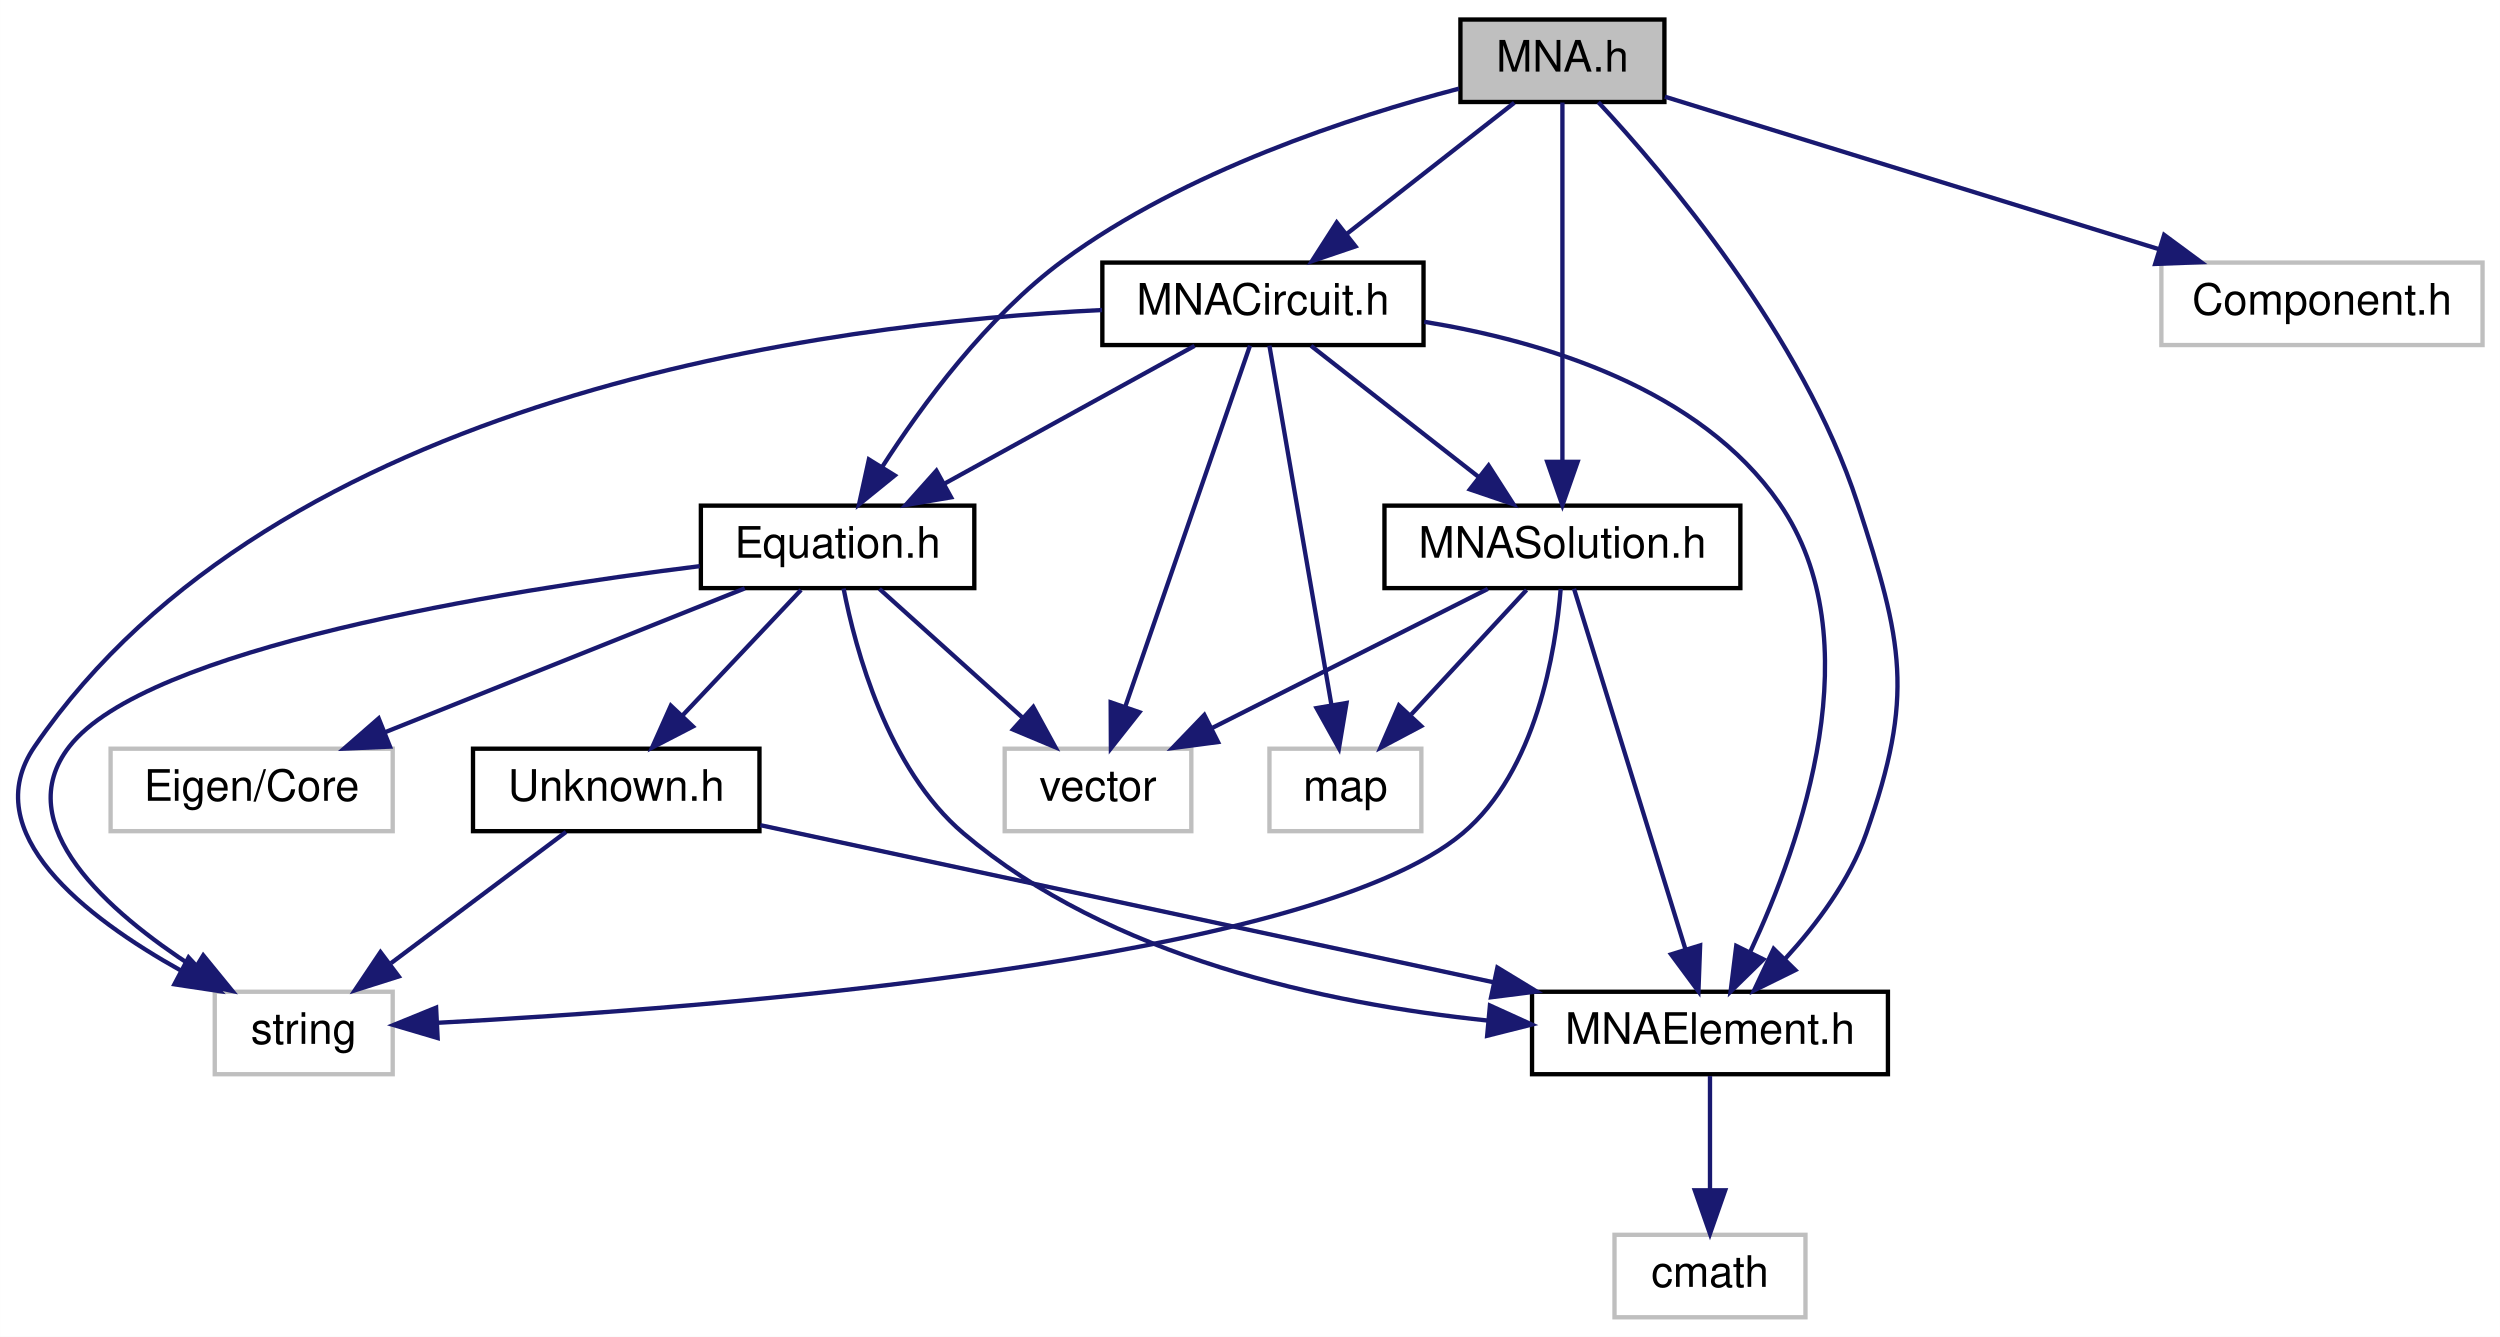
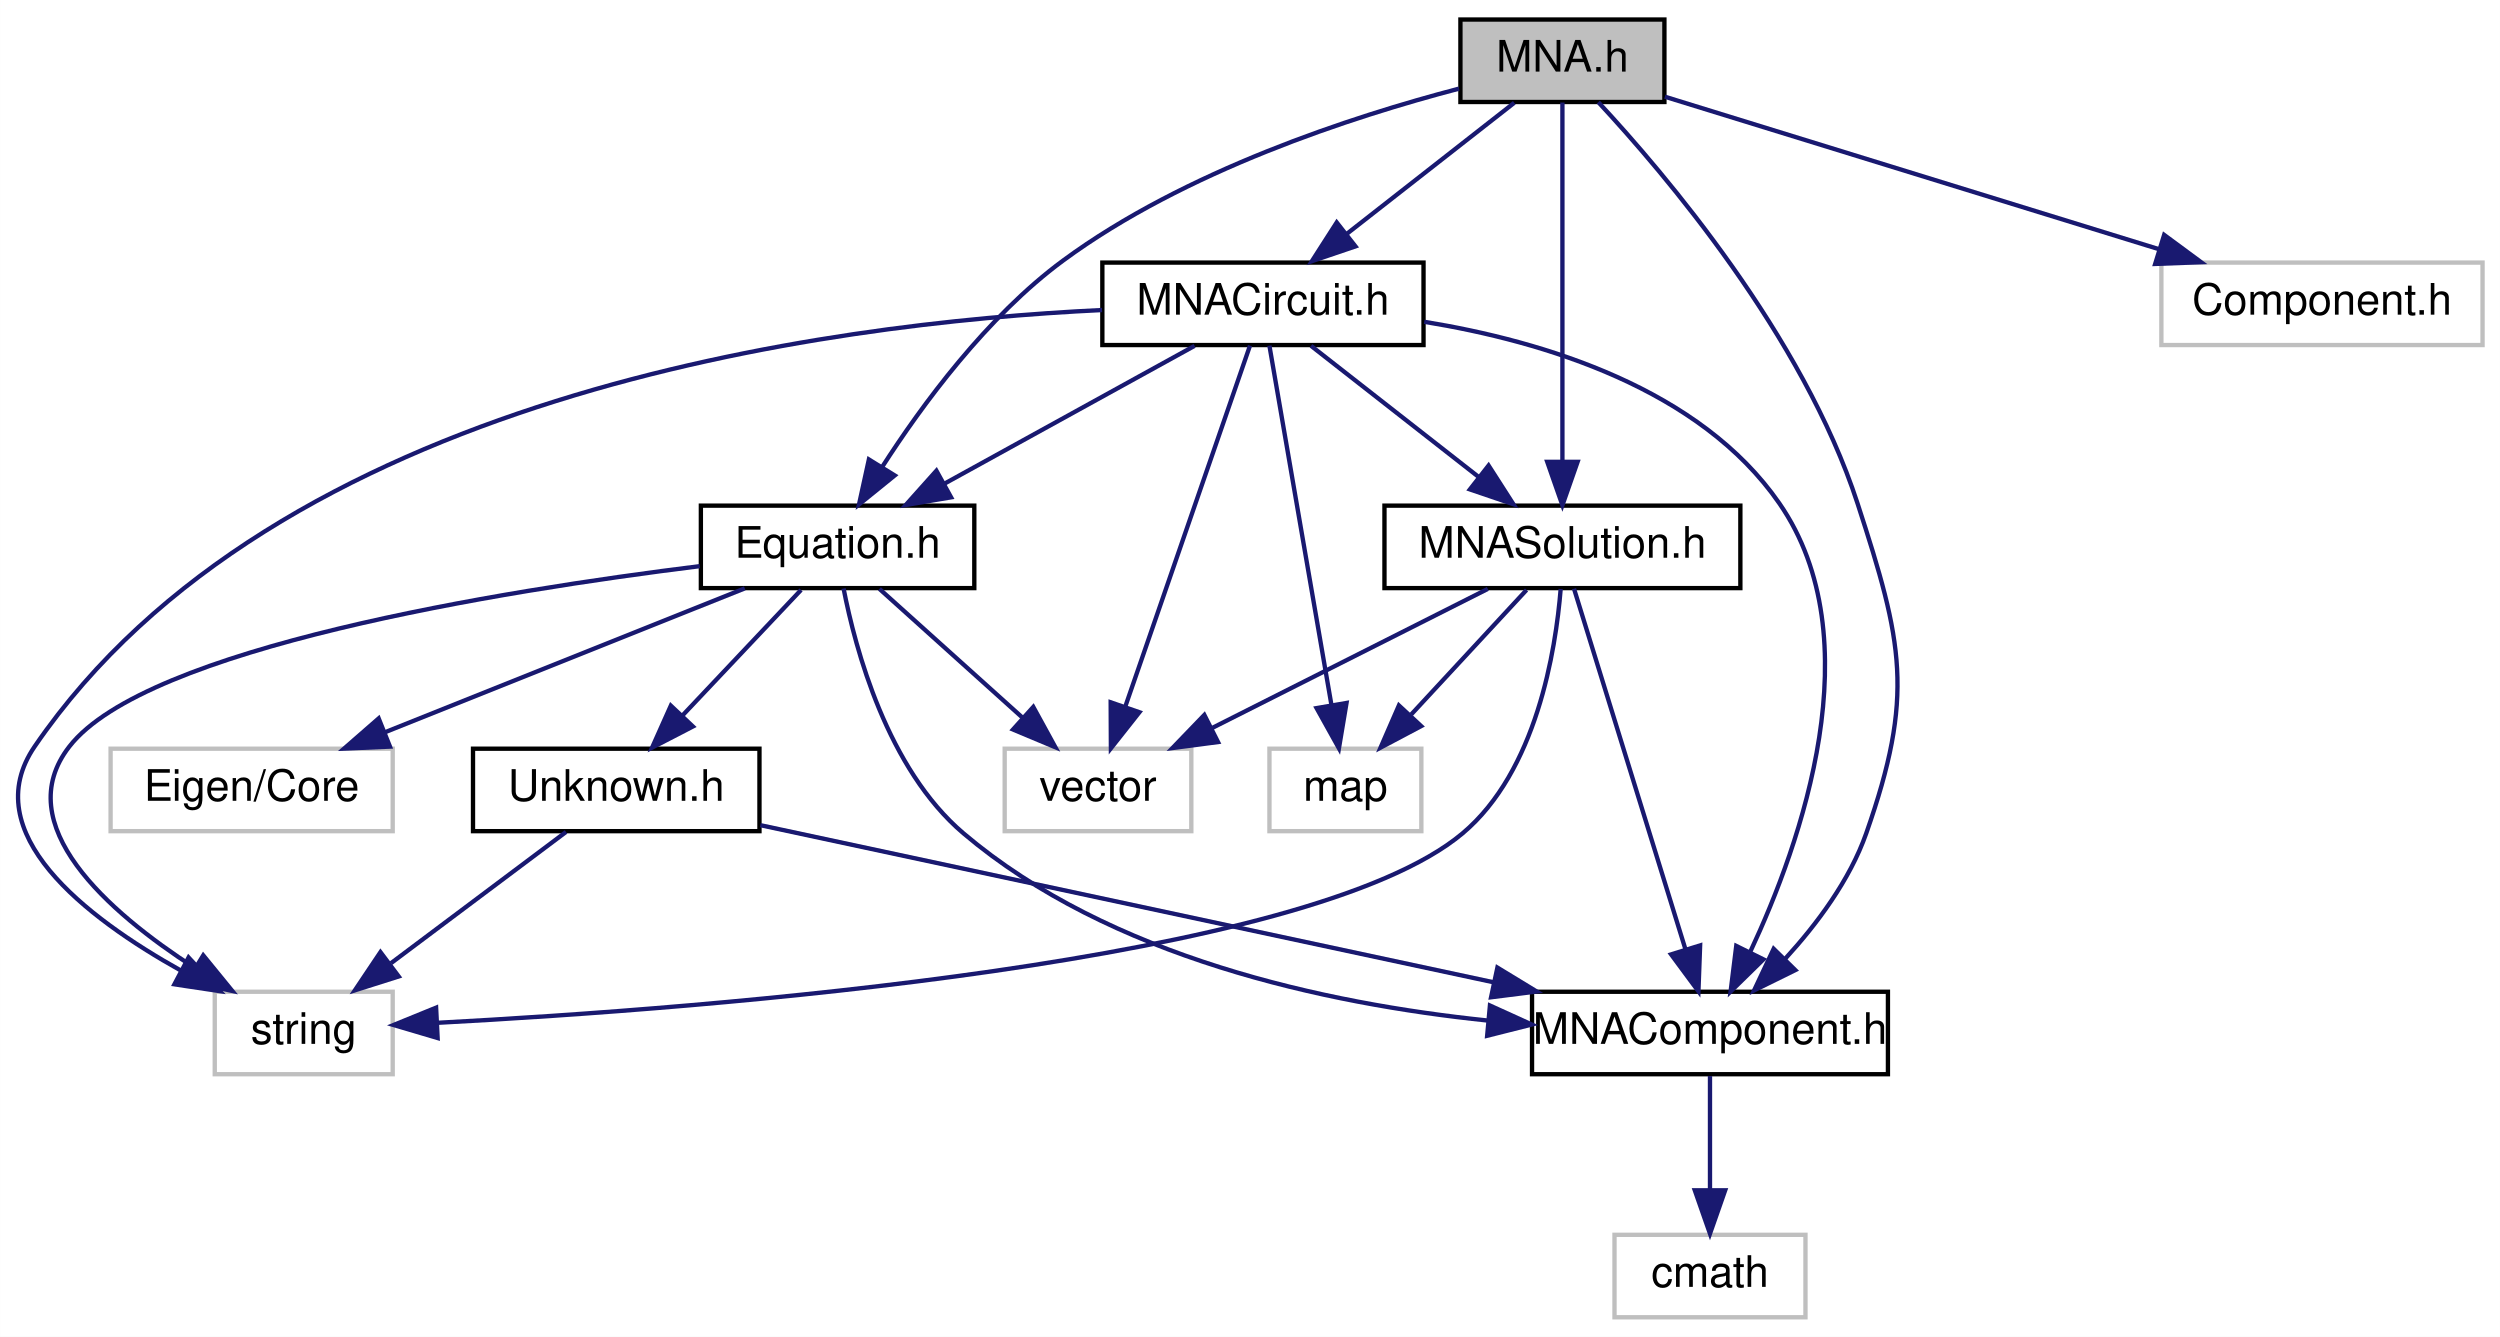
<svg xmlns="http://www.w3.org/2000/svg" xmlns:xlink="http://www.w3.org/1999/xlink" width="576pt" height="308pt" viewBox="0.00 0.00 575.96 308.00">
  <g id="graph0" class="graph" transform="scale(1 1) rotate(0) translate(4 304)">
    <polygon fill="white" stroke="transparent" points="-4,4 -4,-304 571.96,-304 571.96,4 -4,4" />
    <g id="node1" class="node">
      <g id="a_node1">
        <a xlink:title=" ">
          <polygon fill="#bfbfbf" stroke="black" points="332.46,-280.5 332.46,-299.5 379.46,-299.5 379.46,-280.5 332.46,-280.5" />
          <text text-anchor="middle" x="355.96" y="-287.5" font-family="Helvetica" font-size="10.00">MNA.h</text>
        </a>
      </g>
    </g>
    <g id="node2" class="node">
      <g id="a_node2">
        <a xlink:href="MNACircuit_8h.html" target="_top" xlink:title=" ">
          <polygon fill="white" stroke="black" points="249.96,-224.5 249.96,-243.5 323.96,-243.5 323.96,-224.5 249.96,-224.5" />
          <text text-anchor="middle" x="286.96" y="-231.5" font-family="Helvetica" font-size="10.00">MNACircuit.h</text>
        </a>
      </g>
    </g>
    <g id="edge1" class="edge">
      <path fill="none" stroke="midnightblue" d="M344.87,-280.32C334.47,-272.18 318.7,-259.84 306.24,-250.09" />
      <polygon fill="midnightblue" stroke="midnightblue" points="308.28,-247.24 298.24,-243.83 303.96,-252.75 308.28,-247.24" />
    </g>
    <g id="node6" class="node">
      <g id="a_node6">
        <a xlink:href="MNAElement_8h.html" target="_top" xlink:title=" ">
          <polygon fill="white" stroke="black" points="348.96,-56.5 348.96,-75.5 430.96,-75.5 430.96,-56.5 348.96,-56.5" />
-           <text text-anchor="middle" x="389.96" y="-63.5" font-family="Helvetica" font-size="10.00">MNAElement.h</text>
+           <text text-anchor="middle" x="389.96" y="-63.5" font-family="Helvetica" font-size="10.00">MNAComponent.h</text>
        </a>
      </g>
    </g>
    <g id="edge21" class="edge">
      <path fill="none" stroke="midnightblue" d="M364.23,-280.46C379.44,-264.11 411.42,-226.6 423.96,-188 434.4,-155.86 437.14,-143.88 425.96,-112 422.17,-101.21 414.59,-91.08 407.36,-83.18" />
      <polygon fill="midnightblue" stroke="midnightblue" points="409.62,-80.49 400.12,-75.81 404.63,-85.4 409.62,-80.49" />
    </g>
    <g id="node8" class="node">
      <g id="a_node8">
        <a xlink:href="Equation_8h.html" target="_top" xlink:title=" ">
          <polygon fill="white" stroke="black" points="157.46,-168.5 157.46,-187.5 220.46,-187.5 220.46,-168.5 157.46,-168.5" />
          <text text-anchor="middle" x="188.96" y="-175.5" font-family="Helvetica" font-size="10.00">Equation.h</text>
        </a>
      </g>
    </g>
    <g id="edge22" class="edge">
      <path fill="none" stroke="midnightblue" d="M332.14,-283.58C307.55,-277.14 268.93,-264.59 240.96,-244 223.39,-231.07 208.46,-210.79 199.17,-196.32" />
      <polygon fill="midnightblue" stroke="midnightblue" points="202.13,-194.46 193.9,-187.79 196.17,-198.14 202.13,-194.46" />
    </g>
    <g id="node11" class="node">
      <g id="a_node11">
        <a xlink:href="MNASolution_8h.html" target="_top" xlink:title=" ">
          <polygon fill="white" stroke="black" points="314.96,-168.5 314.96,-187.5 396.96,-187.5 396.96,-168.5 314.96,-168.5" />
          <text text-anchor="middle" x="355.96" y="-175.5" font-family="Helvetica" font-size="10.00">MNASolution.h</text>
        </a>
      </g>
    </g>
    <g id="edge20" class="edge">
      <path fill="none" stroke="midnightblue" d="M355.96,-280.37C355.96,-262.62 355.96,-221.67 355.96,-197.6" />
      <polygon fill="midnightblue" stroke="midnightblue" points="359.46,-197.59 355.96,-187.59 352.46,-197.59 359.46,-197.59" />
    </g>
    <g id="node12" class="node">
      <g id="a_node12">
        <a xlink:title=" ">
          <polygon fill="white" stroke="#bfbfbf" points="493.96,-224.5 493.96,-243.5 567.96,-243.5 567.96,-224.5 493.96,-224.5" />
          <text text-anchor="middle" x="530.96" y="-231.5" font-family="Helvetica" font-size="10.00">Component.h</text>
        </a>
      </g>
    </g>
    <g id="edge23" class="edge">
      <path fill="none" stroke="midnightblue" d="M379.56,-281.72C408.77,-272.7 458.87,-257.24 493.39,-246.59" />
      <polygon fill="midnightblue" stroke="midnightblue" points="494.6,-249.88 503.12,-243.59 492.53,-243.19 494.6,-249.88" />
    </g>
    <g id="node3" class="node">
      <g id="a_node3">
        <a xlink:title=" ">
          <polygon fill="white" stroke="#bfbfbf" points="227.46,-112.5 227.46,-131.5 270.46,-131.5 270.46,-112.5 227.46,-112.5" />
          <text text-anchor="middle" x="248.96" y="-119.5" font-family="Helvetica" font-size="10.00">vector</text>
        </a>
      </g>
    </g>
    <g id="edge2" class="edge">
      <path fill="none" stroke="midnightblue" d="M283.98,-224.37C277.82,-206.54 263.57,-165.3 255.27,-141.27" />
      <polygon fill="midnightblue" stroke="midnightblue" points="258.5,-139.9 251.93,-131.59 251.88,-142.19 258.5,-139.9" />
    </g>
    <g id="node4" class="node">
      <g id="a_node4">
        <a xlink:title=" ">
          <polygon fill="white" stroke="#bfbfbf" points="288.46,-112.5 288.46,-131.5 323.46,-131.5 323.46,-112.5 288.46,-112.5" />
          <text text-anchor="middle" x="305.96" y="-119.5" font-family="Helvetica" font-size="10.00">map</text>
        </a>
      </g>
    </g>
    <g id="edge3" class="edge">
      <path fill="none" stroke="midnightblue" d="M288.45,-224.37C291.51,-206.62 298.59,-165.67 302.74,-141.6" />
      <polygon fill="midnightblue" stroke="midnightblue" points="306.22,-142.04 304.47,-131.59 299.32,-140.85 306.22,-142.04" />
    </g>
    <g id="node5" class="node">
      <g id="a_node5">
        <a xlink:title=" ">
          <polygon fill="white" stroke="#bfbfbf" points="45.46,-56.5 45.46,-75.5 86.46,-75.5 86.46,-56.5 45.46,-56.5" />
          <text text-anchor="middle" x="65.96" y="-63.5" font-family="Helvetica" font-size="10.00">string</text>
        </a>
      </g>
    </g>
    <g id="edge4" class="edge">
      <path fill="none" stroke="midnightblue" d="M249.89,-232.57C186.67,-229.56 59.48,-213.16 3.96,-132 -9.59,-112.2 15.53,-92.73 37.73,-80.34" />
      <polygon fill="midnightblue" stroke="midnightblue" points="39.43,-83.4 46.64,-75.64 36.16,-77.21 39.43,-83.4" />
    </g>
    <g id="edge5" class="edge">
      <path fill="none" stroke="midnightblue" d="M324.12,-229.86C351.75,-225.36 387.69,-214.44 405.96,-188 427.55,-156.74 411.05,-109.92 399.22,-84.66" />
      <polygon fill="midnightblue" stroke="midnightblue" points="402.28,-82.96 394.71,-75.55 396.01,-86.06 402.28,-82.96" />
    </g>
    <g id="edge7" class="edge">
      <path fill="none" stroke="midnightblue" d="M271.21,-224.32C255.64,-215.74 231.58,-202.49 213.5,-192.52" />
      <polygon fill="midnightblue" stroke="midnightblue" points="215.11,-189.42 204.66,-187.65 211.73,-195.55 215.11,-189.42" />
    </g>
    <g id="edge15" class="edge">
      <path fill="none" stroke="midnightblue" d="M298.04,-224.32C308.44,-216.18 324.22,-203.84 336.68,-194.09" />
      <polygon fill="midnightblue" stroke="midnightblue" points="338.95,-196.75 344.67,-187.83 334.64,-191.24 338.95,-196.75" />
    </g>
    <g id="node7" class="node">
      <g id="a_node7">
        <a xlink:title=" ">
          <polygon fill="white" stroke="#bfbfbf" points="367.96,-0.5 367.96,-19.5 411.96,-19.5 411.96,-0.5 367.96,-0.5" />
          <text text-anchor="middle" x="389.96" y="-7.5" font-family="Helvetica" font-size="10.00">cmath</text>
        </a>
      </g>
    </g>
    <g id="edge6" class="edge">
      <path fill="none" stroke="midnightblue" d="M389.96,-56.08C389.96,-49.01 389.96,-38.86 389.96,-29.99" />
      <polygon fill="midnightblue" stroke="midnightblue" points="393.46,-29.75 389.96,-19.75 386.46,-29.75 393.46,-29.75" />
    </g>
    <g id="edge9" class="edge">
      <path fill="none" stroke="midnightblue" d="M198.6,-168.32C207.47,-160.34 220.83,-148.31 231.57,-138.65" />
      <polygon fill="midnightblue" stroke="midnightblue" points="234.05,-141.13 239.14,-131.83 229.37,-135.92 234.05,-141.13" />
    </g>
    <g id="edge8" class="edge">
      <path fill="none" stroke="midnightblue" d="M157.2,-173.56C111.21,-167.84 29.62,-154.71 11.96,-132 -2.01,-114.04 20.75,-93.99 40.88,-80.97" />
      <polygon fill="midnightblue" stroke="midnightblue" points="42.81,-83.89 49.51,-75.68 39.15,-77.92 42.81,-83.89" />
    </g>
    <g id="edge11" class="edge">
      <path fill="none" stroke="midnightblue" d="M190.34,-168.41C193.06,-154.44 200.43,-126.87 217.96,-112 251.63,-83.44 301.38,-72.74 338.72,-68.87" />
      <polygon fill="midnightblue" stroke="midnightblue" points="339.26,-72.33 348.9,-67.95 338.62,-65.36 339.26,-72.33" />
    </g>
    <g id="node9" class="node">
      <g id="a_node9">
        <a xlink:title=" ">
          <polygon fill="white" stroke="#bfbfbf" points="21.46,-112.5 21.46,-131.5 86.46,-131.5 86.46,-112.5 21.46,-112.5" />
          <text text-anchor="middle" x="53.96" y="-119.5" font-family="Helvetica" font-size="10.00">Eigen/Core</text>
        </a>
      </g>
    </g>
    <g id="edge10" class="edge">
      <path fill="none" stroke="midnightblue" d="M167.57,-168.44C145.25,-159.52 110.05,-145.44 84.75,-135.32" />
      <polygon fill="midnightblue" stroke="midnightblue" points="85.83,-131.98 75.25,-131.52 83.23,-138.48 85.83,-131.98" />
    </g>
    <g id="node10" class="node">
      <g id="a_node10">
        <a xlink:href="Unknown_8h.html" target="_top" xlink:title=" ">
          <polygon fill="white" stroke="black" points="104.96,-112.5 104.96,-131.5 170.96,-131.5 170.96,-112.5 104.96,-112.5" />
          <text text-anchor="middle" x="137.96" y="-119.5" font-family="Helvetica" font-size="10.00">Unknown.h</text>
        </a>
      </g>
    </g>
    <g id="edge12" class="edge">
      <path fill="none" stroke="midnightblue" d="M180.54,-168.08C173.11,-160.22 162.11,-148.57 153.15,-139.08" />
      <polygon fill="midnightblue" stroke="midnightblue" points="155.63,-136.62 146.22,-131.75 150.54,-141.42 155.63,-136.62" />
    </g>
    <g id="edge13" class="edge">
      <path fill="none" stroke="midnightblue" d="M126.39,-112.32C115.54,-104.18 99.08,-91.84 86.07,-82.09" />
      <polygon fill="midnightblue" stroke="midnightblue" points="87.84,-79.03 77.74,-75.83 83.64,-84.63 87.84,-79.03" />
    </g>
    <g id="edge14" class="edge">
      <path fill="none" stroke="midnightblue" d="M171.16,-113.88C214.3,-104.64 290,-88.42 340.06,-77.69" />
      <polygon fill="midnightblue" stroke="midnightblue" points="340.98,-81.07 350.03,-75.56 339.52,-74.23 340.98,-81.07" />
    </g>
    <g id="edge17" class="edge">
      <path fill="none" stroke="midnightblue" d="M338.77,-168.32C321.61,-159.66 295.01,-146.24 275.21,-136.25" />
      <polygon fill="midnightblue" stroke="midnightblue" points="276.61,-133.04 266.11,-131.65 273.46,-139.28 276.61,-133.04" />
    </g>
    <g id="edge16" class="edge">
      <path fill="none" stroke="midnightblue" d="M347.7,-168.08C340.49,-160.3 329.85,-148.8 321.11,-139.37" />
      <polygon fill="midnightblue" stroke="midnightblue" points="323.42,-136.71 314.06,-131.75 318.29,-141.47 323.42,-136.71" />
    </g>
    <g id="edge18" class="edge">
      <path fill="none" stroke="midnightblue" d="M355.56,-168.29C354.42,-154.15 350,-126.32 332.96,-112 297.58,-82.27 159.03,-71.66 96.67,-68.34" />
      <polygon fill="midnightblue" stroke="midnightblue" points="96.81,-64.84 86.65,-67.84 96.46,-71.84 96.81,-64.84" />
    </g>
    <g id="edge19" class="edge">
      <path fill="none" stroke="midnightblue" d="M358.63,-168.37C364.14,-150.54 376.88,-109.3 384.31,-85.27" />
      <polygon fill="midnightblue" stroke="midnightblue" points="387.69,-86.18 387.3,-75.59 381,-84.11 387.69,-86.18" />
    </g>
  </g>
</svg>
